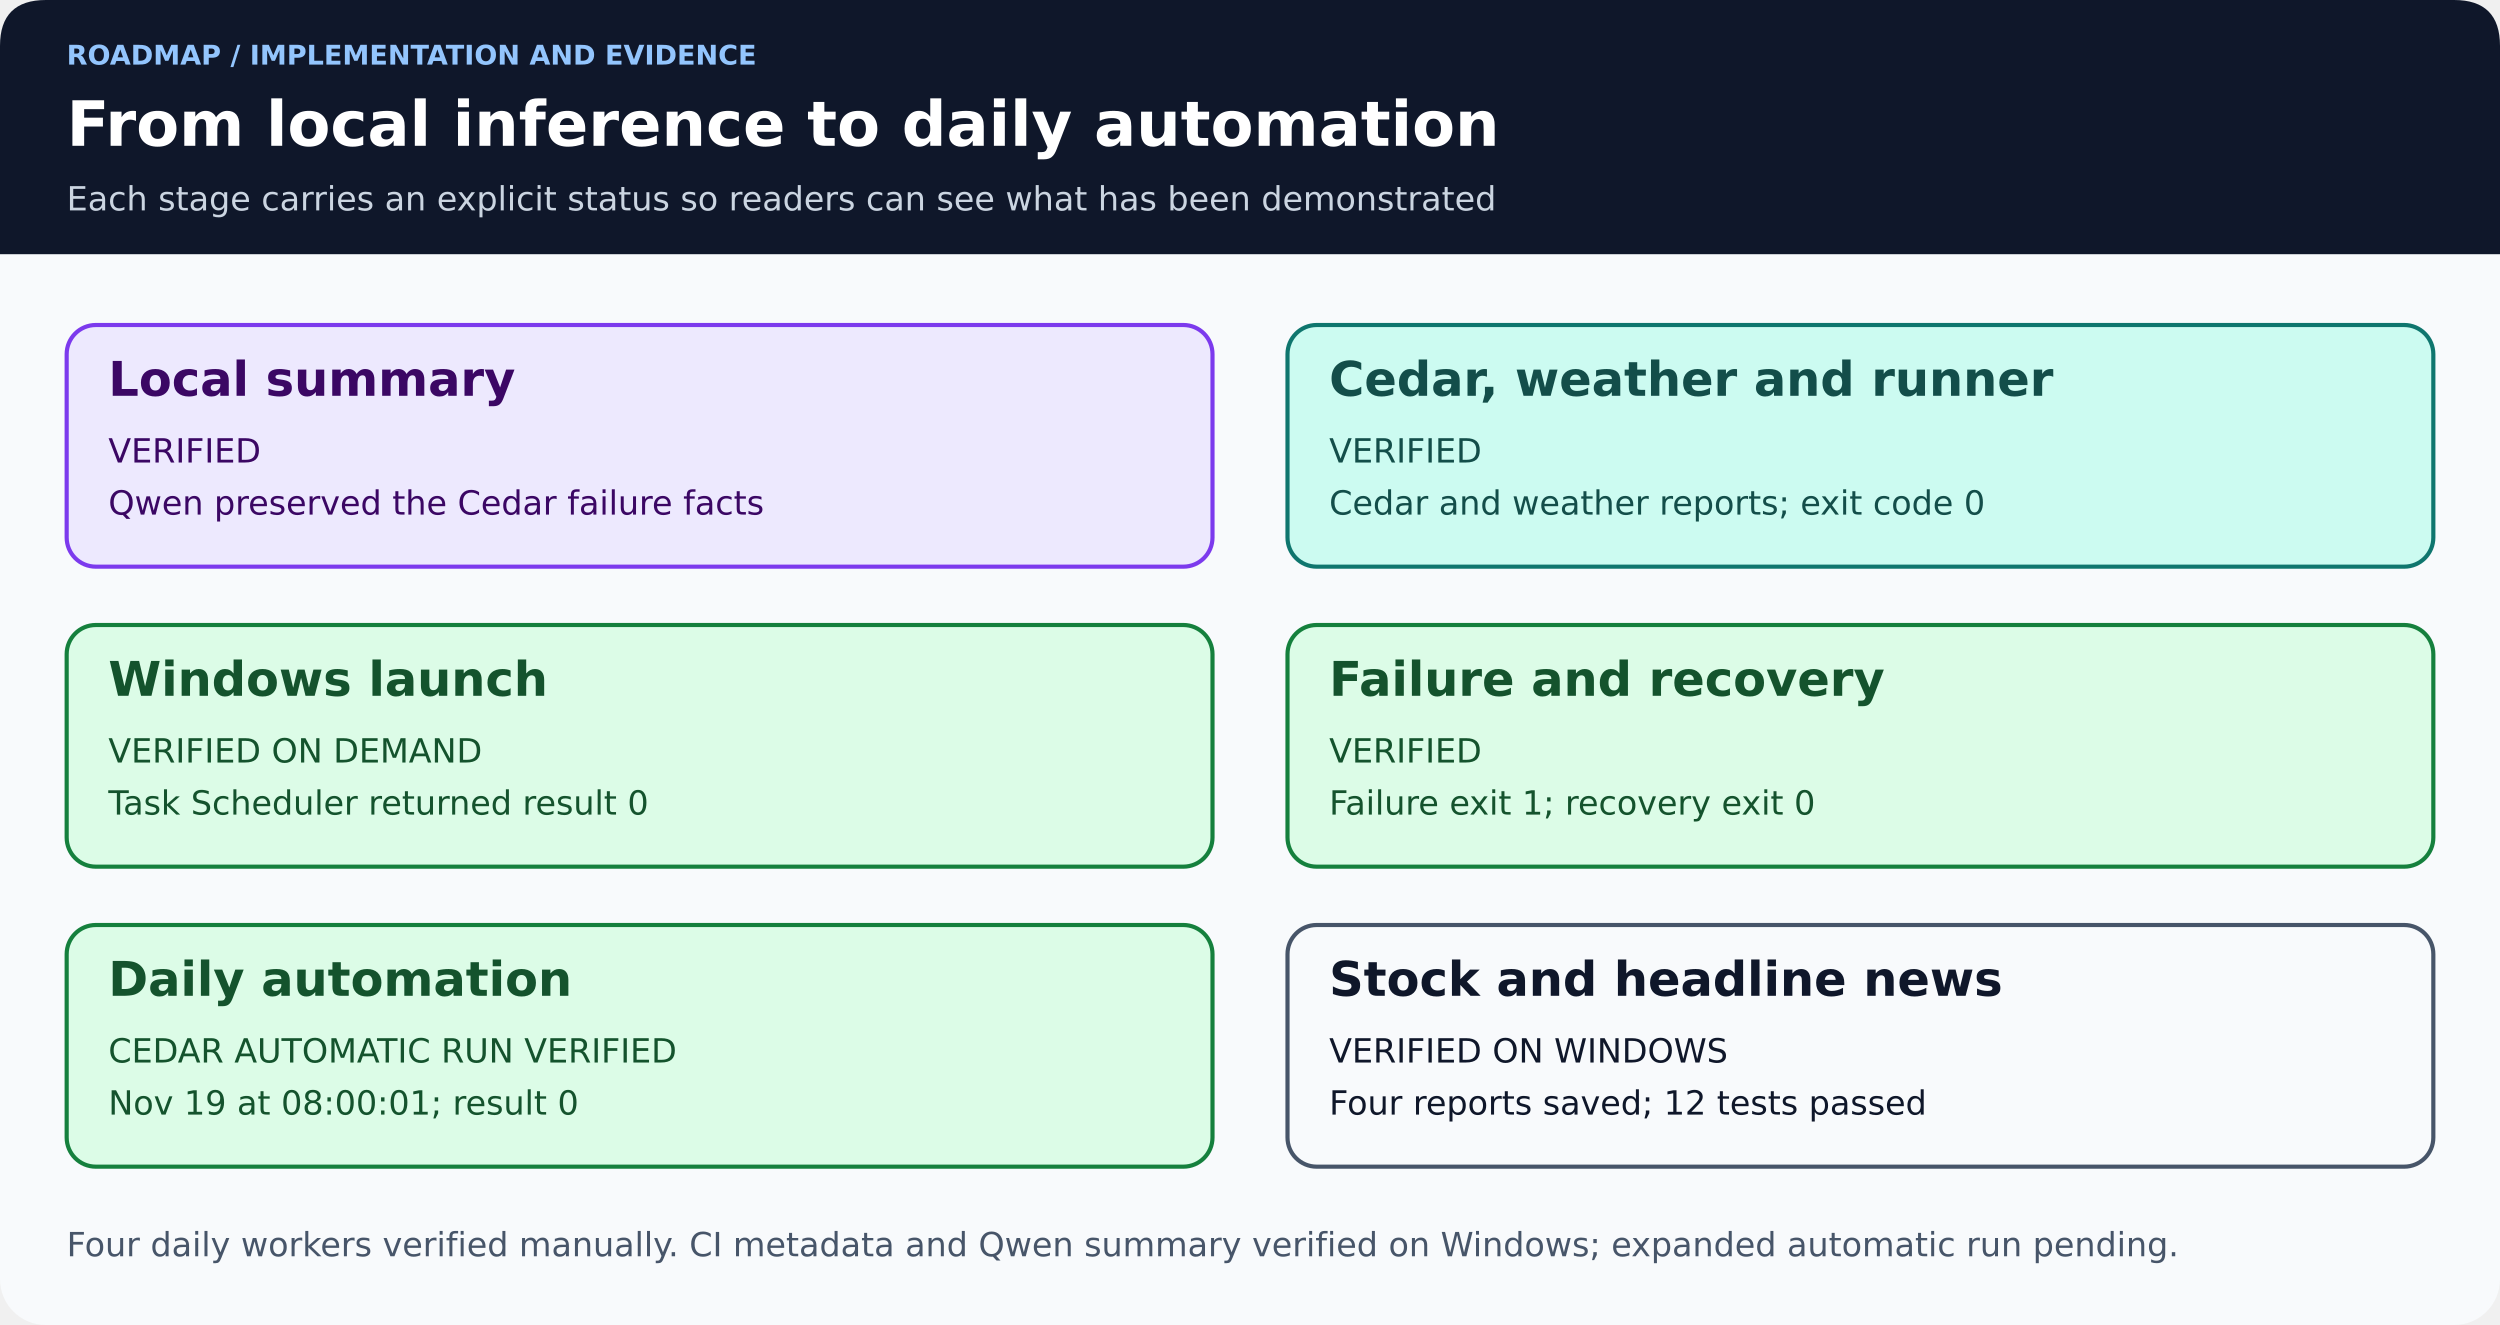
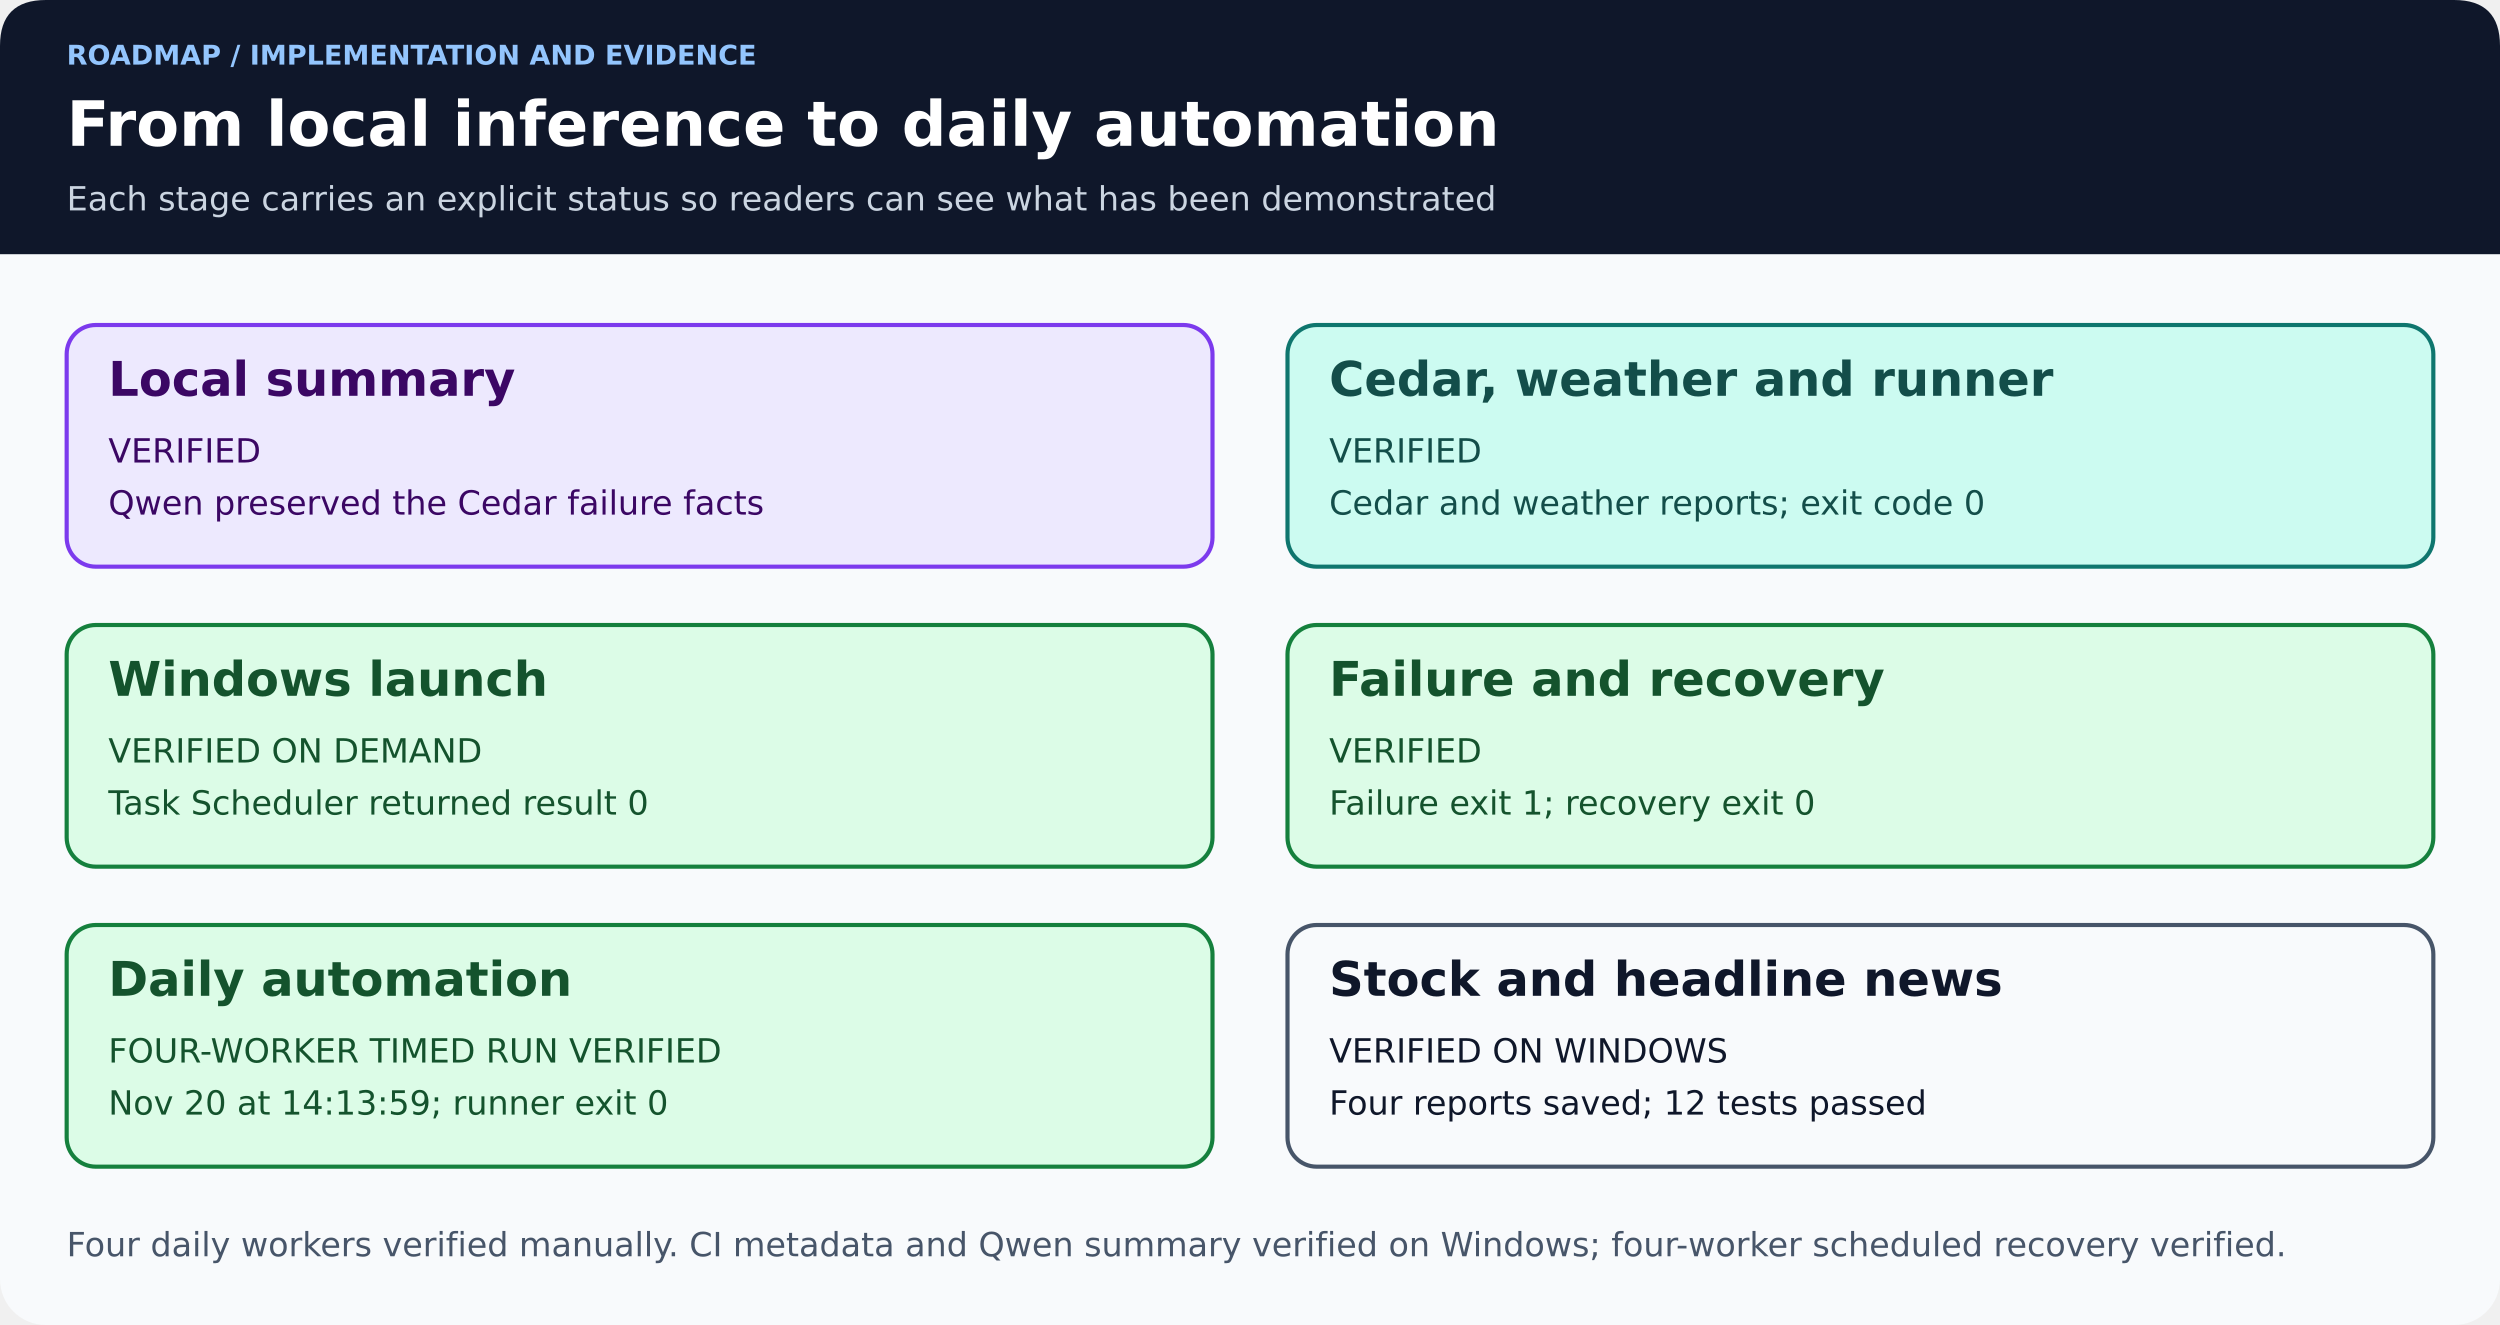
<svg xmlns="http://www.w3.org/2000/svg" width="1200" height="636" viewBox="0 0 1200 636" role="img" aria-labelledby="title desc">
  <defs>
    <marker id="arrow" markerWidth="10" markerHeight="10" refX="8" refY="3" orient="auto">
      <path d="M0,0 L0,6 L9,3 z" fill="#475569" />
    </marker>
  </defs>
  <rect width="1200" height="636" rx="22" fill="#F8FAFC" />
  <g font-family="DejaVu Sans, Arial, sans-serif">
    <path d="M22 0H1178Q1200 0 1200 22V122H0V22Q0 0 22 0" fill="#0F172A" />
    <text x="32" y="31" font-size="13" fill="#93C5FD" font-weight="700">ROADMAP / IMPLEMENTATION AND EVIDENCE</text>
    <text x="32" y="70" font-size="30" fill="#FFFFFF" font-weight="700">From local inference to daily automation</text>
    <text x="32" y="101" font-size="16" fill="#CBD5E1" font-weight="400">Each stage carries an explicit status so readers can see what has been demonstrated</text>
    <rect x="32" y="156" width="550" height="116" rx="14" fill="#EDE9FE" stroke="#7C3AED" stroke-width="2" />
    <text x="52" y="190" font-size="23" fill="#3B0764" font-weight="700">Local summary</text>
    <text x="52" y="222" font-size="16" fill="#3B0764" font-weight="400">VERIFIED</text>
    <text x="52" y="247" font-size="16" fill="#3B0764" font-weight="400">Qwen preserved the Cedar failure facts</text>
    <rect x="618" y="156" width="550" height="116" rx="14" fill="#CCFBF1" stroke="#0F766E" stroke-width="2" />
    <text x="638" y="190" font-size="23" fill="#134E4A" font-weight="700">Cedar, weather and runner</text>
    <text x="638" y="222" font-size="16" fill="#134E4A" font-weight="400">VERIFIED</text>
    <text x="638" y="247" font-size="16" fill="#134E4A" font-weight="400">Cedar and weather reports; exit code 0</text>
    <rect x="32" y="300" width="550" height="116" rx="14" fill="#DCFCE7" stroke="#15803D" stroke-width="2" />
    <text x="52" y="334" font-size="23" fill="#14532D" font-weight="700">Windows launch</text>
    <text x="52" y="366" font-size="16" fill="#14532D" font-weight="400">VERIFIED ON DEMAND</text>
    <text x="52" y="391" font-size="16" fill="#14532D" font-weight="400">Task Scheduler returned result 0</text>
    <rect x="618" y="300" width="550" height="116" rx="14" fill="#DCFCE7" stroke="#15803D" stroke-width="2" />
    <text x="638" y="334" font-size="23" fill="#14532D" font-weight="700">Failure and recovery</text>
    <text x="638" y="366" font-size="16" fill="#14532D" font-weight="400">VERIFIED</text>
    <text x="638" y="391" font-size="16" fill="#14532D" font-weight="400">Failure exit 1; recovery exit 0</text>
    <rect x="32" y="444" width="550" height="116" rx="14" fill="#DCFCE7" stroke="#15803D" stroke-width="2" />
    <text x="52" y="478" font-size="23" fill="#14532D" font-weight="700">Daily automation</text>
-     <text x="52" y="510" font-size="16" fill="#14532D" font-weight="400">CEDAR AUTOMATIC RUN VERIFIED</text>
-     <text x="52" y="535" font-size="16" fill="#14532D" font-weight="400">Nov 19 at 08:00:01; result 0</text>
+     <text x="52" y="510" font-size="16" fill="#14532D" font-weight="400">FOUR-WORKER TIMED RUN VERIFIED</text>
+     <text x="52" y="535" font-size="16" fill="#14532D" font-weight="400">Nov 20 at 14:13:59; runner exit 0</text>
    <rect x="618" y="444" width="550" height="116" rx="14" fill="#F8FAFC" stroke="#475569" stroke-width="2" />
    <text x="638" y="478" font-size="23" fill="#0F172A" font-weight="700">Stock and headline news</text>
    <text x="638" y="510" font-size="16" fill="#0F172A" font-weight="400">VERIFIED ON WINDOWS</text>
    <text x="638" y="535" font-size="16" fill="#0F172A" font-weight="400">Four reports saved; 12 tests passed</text>
-     <text x="32" y="603" font-size="16" fill="#475569" font-weight="400">Four daily workers verified manually. CI metadata and Qwen summary verified on Windows; expanded automatic run pending.</text>
+     <text x="32" y="603" font-size="16" fill="#475569" font-weight="400">Four daily workers verified manually. CI metadata and Qwen summary verified on Windows; four-worker scheduled recovery verified.</text>
  </g>
</svg>
